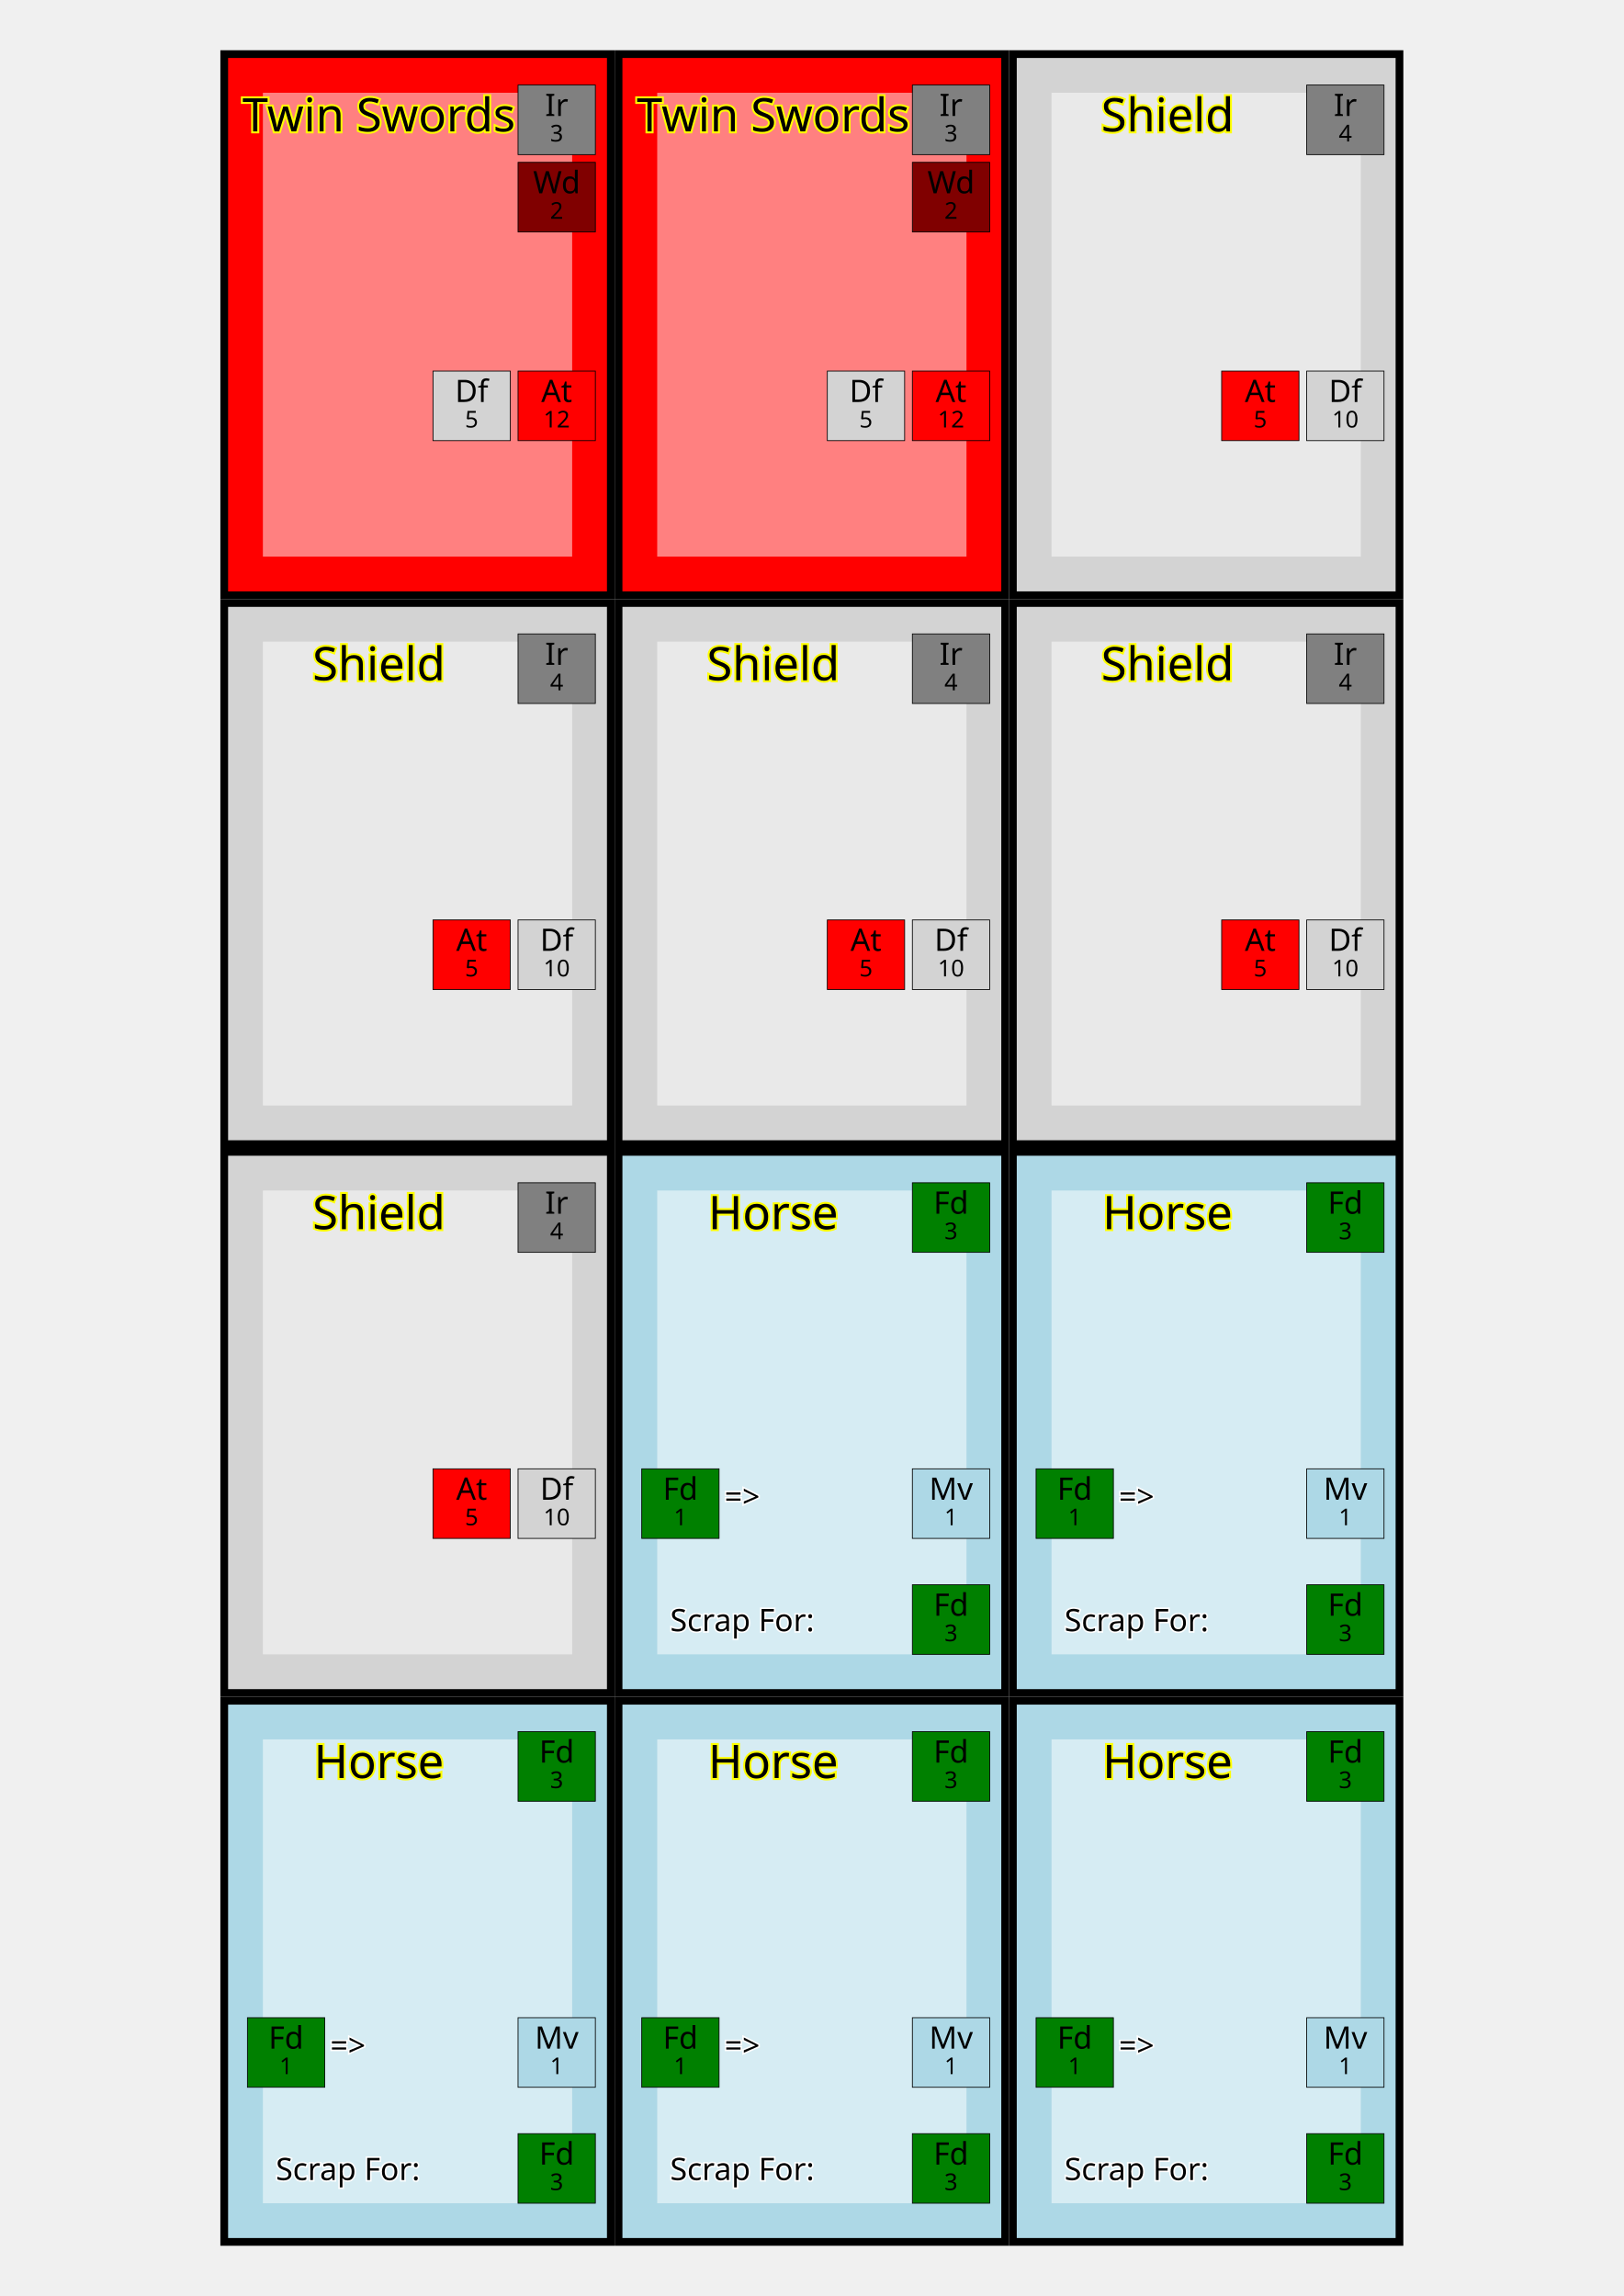
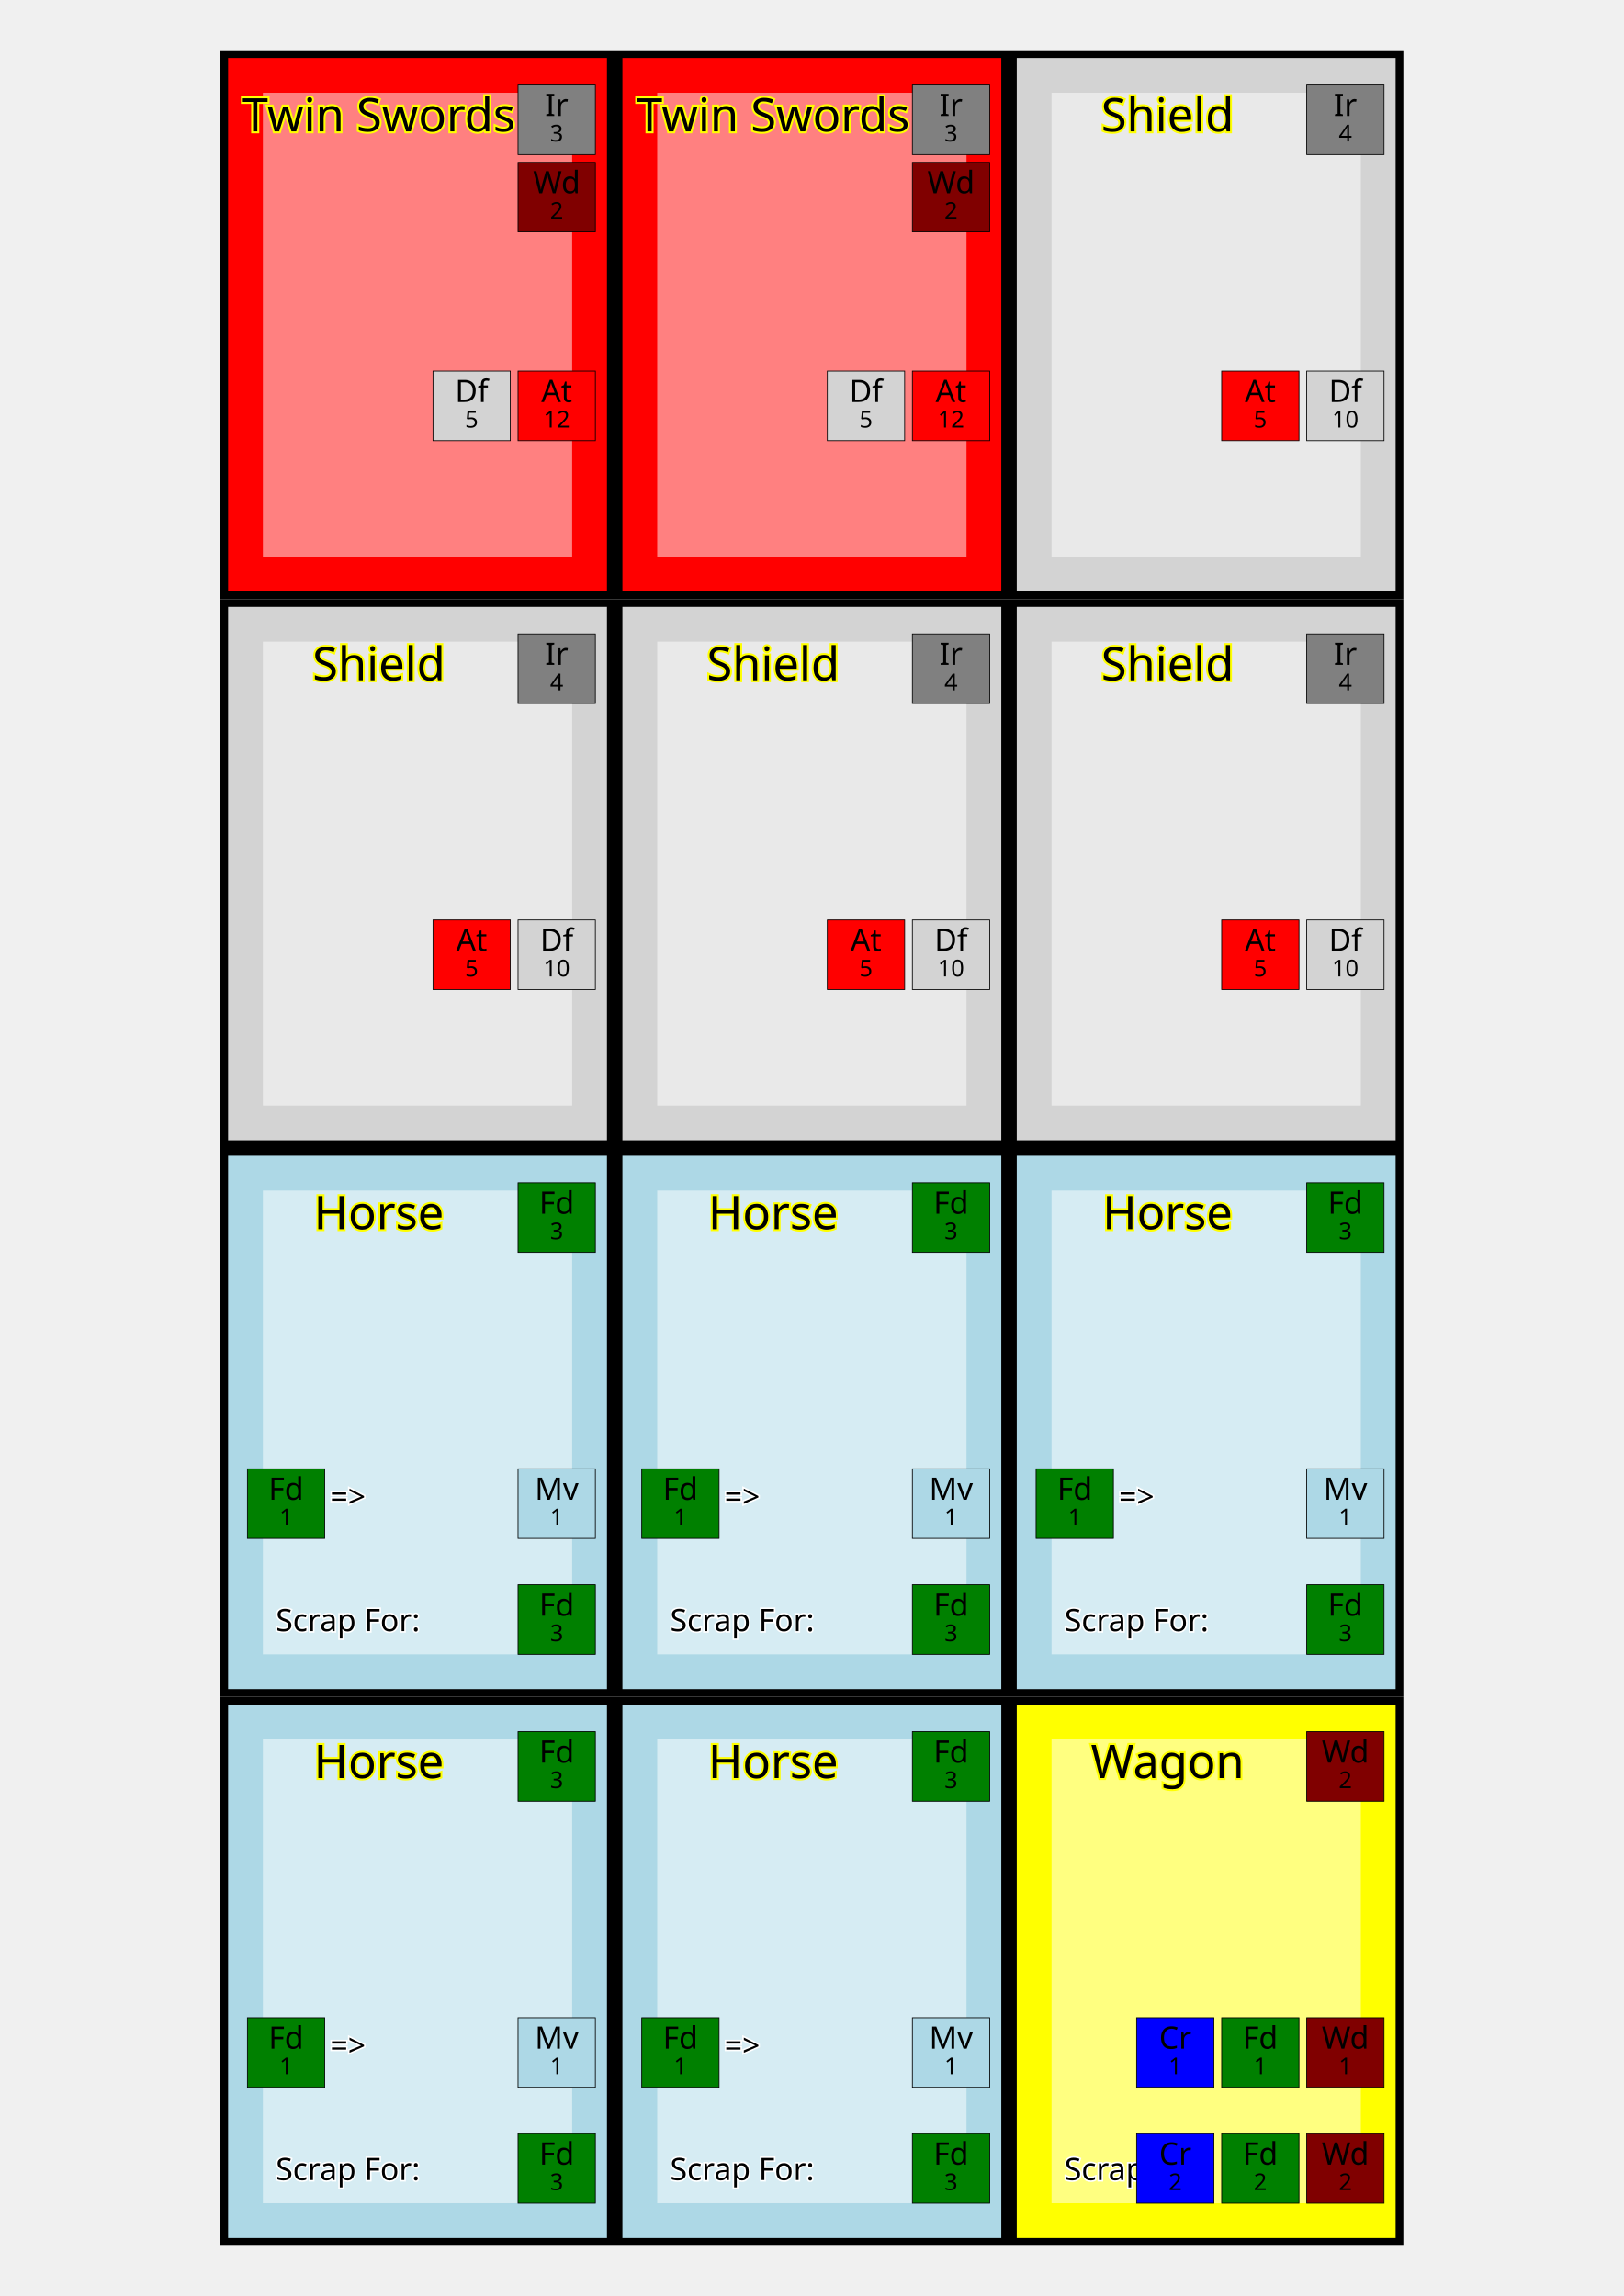
<svg xmlns="http://www.w3.org/2000/svg" version="1.1" width="210mm" height="297mm" viewBox="0 0 210 297">
  <g transform="translate(29 7)">
    <rect x="0" y="0" width="50" height="70" fill="red" stroke="black" stroke-width="1" />
    <rect x="5" y="5" width="40" height="60" fill="White" stroke="None" opacity="0.5" />
    <text x="20" y="10" fill="black" stroke="yellow" stroke-width="0.5" style="paint-order:stroke" text-anchor="middle" font-size="6" font-family="Rockwell">Twin Swords</text>
    <rect x="38" y="4" width="10" height="9" fill="gray" stroke="black" stroke-width="0.1" />
    <text x="43" y="8" font-size="4" font-family="Rockwell" text-anchor="middle">Ir</text>
    <text x="43" y="11.3" font-size="3" font-family="Rockwell" text-anchor="middle">3</text>
    <rect x="38" y="14" width="10" height="9" fill="maroon" stroke="black" stroke-width="0.1" />
    <text x="43" y="18" font-size="4" font-family="Rockwell" text-anchor="middle">Wd</text>
    <text x="43" y="21.3" font-size="3" font-family="Rockwell" text-anchor="middle">2</text>
    <rect x="38" y="41" width="10" height="9" fill="red" stroke="black" stroke-width="0.1" />
    <text x="43" y="45" font-size="4" font-family="Rockwell" text-anchor="middle">At</text>
    <text x="43" y="48.3" font-size="3" font-family="Rockwell" text-anchor="middle">12</text>
    <rect x="27" y="41" width="10" height="9" fill="lightgray" stroke="black" stroke-width="0.1" />
    <text x="32" y="45" font-size="4" font-family="Rockwell" text-anchor="middle">Df</text>
    <text x="32" y="48.3" font-size="3" font-family="Rockwell" text-anchor="middle">5</text>
  </g>
  <g transform="translate(80 7)">
    <rect x="0" y="0" width="50" height="70" fill="red" stroke="black" stroke-width="1" />
    <rect x="5" y="5" width="40" height="60" fill="White" stroke="None" opacity="0.5" />
    <text x="20" y="10" fill="black" stroke="yellow" stroke-width="0.5" style="paint-order:stroke" text-anchor="middle" font-size="6" font-family="Rockwell">Twin Swords</text>
    <rect x="38" y="4" width="10" height="9" fill="gray" stroke="black" stroke-width="0.1" />
    <text x="43" y="8" font-size="4" font-family="Rockwell" text-anchor="middle">Ir</text>
    <text x="43" y="11.3" font-size="3" font-family="Rockwell" text-anchor="middle">3</text>
    <rect x="38" y="14" width="10" height="9" fill="maroon" stroke="black" stroke-width="0.1" />
    <text x="43" y="18" font-size="4" font-family="Rockwell" text-anchor="middle">Wd</text>
    <text x="43" y="21.3" font-size="3" font-family="Rockwell" text-anchor="middle">2</text>
    <rect x="38" y="41" width="10" height="9" fill="red" stroke="black" stroke-width="0.1" />
    <text x="43" y="45" font-size="4" font-family="Rockwell" text-anchor="middle">At</text>
    <text x="43" y="48.3" font-size="3" font-family="Rockwell" text-anchor="middle">12</text>
    <rect x="27" y="41" width="10" height="9" fill="lightgray" stroke="black" stroke-width="0.1" />
    <text x="32" y="45" font-size="4" font-family="Rockwell" text-anchor="middle">Df</text>
    <text x="32" y="48.3" font-size="3" font-family="Rockwell" text-anchor="middle">5</text>
  </g>
  <g transform="translate(131 7)">
    <rect x="0" y="0" width="50" height="70" fill="lightgray" stroke="black" stroke-width="1" />
    <rect x="5" y="5" width="40" height="60" fill="White" stroke="None" opacity="0.5" />
    <text x="20" y="10" fill="black" stroke="yellow" stroke-width="0.5" style="paint-order:stroke" text-anchor="middle" font-size="6" font-family="Rockwell">Shield</text>
    <rect x="38" y="4" width="10" height="9" fill="gray" stroke="black" stroke-width="0.1" />
    <text x="43" y="8" font-size="4" font-family="Rockwell" text-anchor="middle">Ir</text>
    <text x="43" y="11.3" font-size="3" font-family="Rockwell" text-anchor="middle">4</text>
    <rect x="38" y="41" width="10" height="9" fill="lightgray" stroke="black" stroke-width="0.1" />
    <text x="43" y="45" font-size="4" font-family="Rockwell" text-anchor="middle">Df</text>
    <text x="43" y="48.3" font-size="3" font-family="Rockwell" text-anchor="middle">10</text>
    <rect x="27" y="41" width="10" height="9" fill="red" stroke="black" stroke-width="0.1" />
    <text x="32" y="45" font-size="4" font-family="Rockwell" text-anchor="middle">At</text>
    <text x="32" y="48.3" font-size="3" font-family="Rockwell" text-anchor="middle">5</text>
  </g>
  <g transform="translate(29 78)">
    <rect x="0" y="0" width="50" height="70" fill="lightgray" stroke="black" stroke-width="1" />
    <rect x="5" y="5" width="40" height="60" fill="White" stroke="None" opacity="0.5" />
    <text x="20" y="10" fill="black" stroke="yellow" stroke-width="0.5" style="paint-order:stroke" text-anchor="middle" font-size="6" font-family="Rockwell">Shield</text>
    <rect x="38" y="4" width="10" height="9" fill="gray" stroke="black" stroke-width="0.1" />
    <text x="43" y="8" font-size="4" font-family="Rockwell" text-anchor="middle">Ir</text>
    <text x="43" y="11.3" font-size="3" font-family="Rockwell" text-anchor="middle">4</text>
    <rect x="38" y="41" width="10" height="9" fill="lightgray" stroke="black" stroke-width="0.1" />
    <text x="43" y="45" font-size="4" font-family="Rockwell" text-anchor="middle">Df</text>
    <text x="43" y="48.3" font-size="3" font-family="Rockwell" text-anchor="middle">10</text>
    <rect x="27" y="41" width="10" height="9" fill="red" stroke="black" stroke-width="0.1" />
    <text x="32" y="45" font-size="4" font-family="Rockwell" text-anchor="middle">At</text>
    <text x="32" y="48.3" font-size="3" font-family="Rockwell" text-anchor="middle">5</text>
  </g>
  <g transform="translate(80 78)">
    <rect x="0" y="0" width="50" height="70" fill="lightgray" stroke="black" stroke-width="1" />
    <rect x="5" y="5" width="40" height="60" fill="White" stroke="None" opacity="0.5" />
    <text x="20" y="10" fill="black" stroke="yellow" stroke-width="0.5" style="paint-order:stroke" text-anchor="middle" font-size="6" font-family="Rockwell">Shield</text>
    <rect x="38" y="4" width="10" height="9" fill="gray" stroke="black" stroke-width="0.1" />
    <text x="43" y="8" font-size="4" font-family="Rockwell" text-anchor="middle">Ir</text>
    <text x="43" y="11.3" font-size="3" font-family="Rockwell" text-anchor="middle">4</text>
    <rect x="38" y="41" width="10" height="9" fill="lightgray" stroke="black" stroke-width="0.1" />
    <text x="43" y="45" font-size="4" font-family="Rockwell" text-anchor="middle">Df</text>
    <text x="43" y="48.3" font-size="3" font-family="Rockwell" text-anchor="middle">10</text>
    <rect x="27" y="41" width="10" height="9" fill="red" stroke="black" stroke-width="0.1" />
    <text x="32" y="45" font-size="4" font-family="Rockwell" text-anchor="middle">At</text>
    <text x="32" y="48.3" font-size="3" font-family="Rockwell" text-anchor="middle">5</text>
  </g>
  <g transform="translate(131 78)">
    <rect x="0" y="0" width="50" height="70" fill="lightgray" stroke="black" stroke-width="1" />
    <rect x="5" y="5" width="40" height="60" fill="White" stroke="None" opacity="0.5" />
    <text x="20" y="10" fill="black" stroke="yellow" stroke-width="0.5" style="paint-order:stroke" text-anchor="middle" font-size="6" font-family="Rockwell">Shield</text>
    <rect x="38" y="4" width="10" height="9" fill="gray" stroke="black" stroke-width="0.1" />
    <text x="43" y="8" font-size="4" font-family="Rockwell" text-anchor="middle">Ir</text>
    <text x="43" y="11.3" font-size="3" font-family="Rockwell" text-anchor="middle">4</text>
    <rect x="38" y="41" width="10" height="9" fill="lightgray" stroke="black" stroke-width="0.1" />
    <text x="43" y="45" font-size="4" font-family="Rockwell" text-anchor="middle">Df</text>
    <text x="43" y="48.3" font-size="3" font-family="Rockwell" text-anchor="middle">10</text>
    <rect x="27" y="41" width="10" height="9" fill="red" stroke="black" stroke-width="0.1" />
    <text x="32" y="45" font-size="4" font-family="Rockwell" text-anchor="middle">At</text>
    <text x="32" y="48.3" font-size="3" font-family="Rockwell" text-anchor="middle">5</text>
  </g>
  <g transform="translate(29 149)">
-     <rect x="0" y="0" width="50" height="70" fill="lightgray" stroke="black" stroke-width="1" />
-     <rect x="5" y="5" width="40" height="60" fill="White" stroke="None" opacity="0.5" />
-     <text x="20" y="10" fill="black" stroke="yellow" stroke-width="0.5" style="paint-order:stroke" text-anchor="middle" font-size="6" font-family="Rockwell">Shield</text>
-     <rect x="38" y="4" width="10" height="9" fill="gray" stroke="black" stroke-width="0.1" />
-     <text x="43" y="8" font-size="4" font-family="Rockwell" text-anchor="middle">Ir</text>
-     <text x="43" y="11.3" font-size="3" font-family="Rockwell" text-anchor="middle">4</text>
-     <rect x="38" y="41" width="10" height="9" fill="lightgray" stroke="black" stroke-width="0.1" />
-     <text x="43" y="45" font-size="4" font-family="Rockwell" text-anchor="middle">Df</text>
-     <text x="43" y="48.3" font-size="3" font-family="Rockwell" text-anchor="middle">10</text>
-     <rect x="27" y="41" width="10" height="9" fill="red" stroke="black" stroke-width="0.1" />
-     <text x="32" y="45" font-size="4" font-family="Rockwell" text-anchor="middle">At</text>
-     <text x="32" y="48.3" font-size="3" font-family="Rockwell" text-anchor="middle">5</text>
+     <rect x="0" y="0" width="50" height="70" fill="lightblue" stroke="black" stroke-width="1" />
+     <rect x="5" y="5" width="40" height="60" fill="White" stroke="None" opacity="0.5" />
+     <text x="20" y="10" fill="black" stroke="yellow" stroke-width="0.5" style="paint-order:stroke" text-anchor="middle" font-size="6" font-family="Rockwell">Horse</text>
+     <rect x="38" y="4" width="10" height="9" fill="green" stroke="black" stroke-width="0.1" />
+     <text x="43" y="8" font-size="4" font-family="Rockwell" text-anchor="middle">Fd</text>
+     <text x="43" y="11.3" font-size="3" font-family="Rockwell" text-anchor="middle">3</text>
+     <rect x="38" y="41" width="10" height="9" fill="lightblue" stroke="black" stroke-width="0.1" />
+     <text x="43" y="45" font-size="4" font-family="Rockwell" text-anchor="middle">Mv</text>
+     <text x="43" y="48.3" font-size="3" font-family="Rockwell" text-anchor="middle">1</text>
+     <rect x="3" y="41" width="10" height="9" fill="green" stroke="black" stroke-width="0.1" />
+     <text x="8" y="45" font-size="4" font-family="Rockwell" text-anchor="middle">Fd</text>
+     <text x="8" y="48.3" font-size="3" font-family="Rockwell" text-anchor="middle">1</text>
+     <text x="16" y="46" fill="black" stroke="white" stroke-width="0.4" style="paint-order:stroke" text-anchor="middle" font-size="4" font-family="Rockwell">=&gt;</text>
+     <text x="16" y="62" fill="black" stroke="white" stroke-width="0.4" style="paint-order:stroke" text-anchor="middle" font-size="4" font-family="Rockwell">Scrap For:</text>
+     <rect x="38" y="56" width="10" height="9" fill="green" stroke="black" stroke-width="0.1" />
+     <text x="43" y="60" font-size="4" font-family="Rockwell" text-anchor="middle">Fd</text>
+     <text x="43" y="63.3" font-size="3" font-family="Rockwell" text-anchor="middle">3</text>
  </g>
  <g transform="translate(80 149)">
    <rect x="0" y="0" width="50" height="70" fill="lightblue" stroke="black" stroke-width="1" />
    <rect x="5" y="5" width="40" height="60" fill="White" stroke="None" opacity="0.5" />
    <text x="20" y="10" fill="black" stroke="yellow" stroke-width="0.5" style="paint-order:stroke" text-anchor="middle" font-size="6" font-family="Rockwell">Horse</text>
    <rect x="38" y="4" width="10" height="9" fill="green" stroke="black" stroke-width="0.1" />
    <text x="43" y="8" font-size="4" font-family="Rockwell" text-anchor="middle">Fd</text>
    <text x="43" y="11.3" font-size="3" font-family="Rockwell" text-anchor="middle">3</text>
    <rect x="38" y="41" width="10" height="9" fill="lightblue" stroke="black" stroke-width="0.1" />
    <text x="43" y="45" font-size="4" font-family="Rockwell" text-anchor="middle">Mv</text>
    <text x="43" y="48.3" font-size="3" font-family="Rockwell" text-anchor="middle">1</text>
    <rect x="3" y="41" width="10" height="9" fill="green" stroke="black" stroke-width="0.1" />
    <text x="8" y="45" font-size="4" font-family="Rockwell" text-anchor="middle">Fd</text>
    <text x="8" y="48.3" font-size="3" font-family="Rockwell" text-anchor="middle">1</text>
    <text x="16" y="46" fill="black" stroke="white" stroke-width="0.4" style="paint-order:stroke" text-anchor="middle" font-size="4" font-family="Rockwell">=&gt;</text>
    <text x="16" y="62" fill="black" stroke="white" stroke-width="0.4" style="paint-order:stroke" text-anchor="middle" font-size="4" font-family="Rockwell">Scrap For:</text>
    <rect x="38" y="56" width="10" height="9" fill="green" stroke="black" stroke-width="0.1" />
    <text x="43" y="60" font-size="4" font-family="Rockwell" text-anchor="middle">Fd</text>
    <text x="43" y="63.3" font-size="3" font-family="Rockwell" text-anchor="middle">3</text>
  </g>
  <g transform="translate(131 149)">
    <rect x="0" y="0" width="50" height="70" fill="lightblue" stroke="black" stroke-width="1" />
    <rect x="5" y="5" width="40" height="60" fill="White" stroke="None" opacity="0.5" />
    <text x="20" y="10" fill="black" stroke="yellow" stroke-width="0.5" style="paint-order:stroke" text-anchor="middle" font-size="6" font-family="Rockwell">Horse</text>
    <rect x="38" y="4" width="10" height="9" fill="green" stroke="black" stroke-width="0.1" />
    <text x="43" y="8" font-size="4" font-family="Rockwell" text-anchor="middle">Fd</text>
    <text x="43" y="11.3" font-size="3" font-family="Rockwell" text-anchor="middle">3</text>
    <rect x="38" y="41" width="10" height="9" fill="lightblue" stroke="black" stroke-width="0.1" />
    <text x="43" y="45" font-size="4" font-family="Rockwell" text-anchor="middle">Mv</text>
    <text x="43" y="48.3" font-size="3" font-family="Rockwell" text-anchor="middle">1</text>
    <rect x="3" y="41" width="10" height="9" fill="green" stroke="black" stroke-width="0.1" />
    <text x="8" y="45" font-size="4" font-family="Rockwell" text-anchor="middle">Fd</text>
    <text x="8" y="48.3" font-size="3" font-family="Rockwell" text-anchor="middle">1</text>
    <text x="16" y="46" fill="black" stroke="white" stroke-width="0.4" style="paint-order:stroke" text-anchor="middle" font-size="4" font-family="Rockwell">=&gt;</text>
    <text x="16" y="62" fill="black" stroke="white" stroke-width="0.4" style="paint-order:stroke" text-anchor="middle" font-size="4" font-family="Rockwell">Scrap For:</text>
    <rect x="38" y="56" width="10" height="9" fill="green" stroke="black" stroke-width="0.1" />
    <text x="43" y="60" font-size="4" font-family="Rockwell" text-anchor="middle">Fd</text>
    <text x="43" y="63.3" font-size="3" font-family="Rockwell" text-anchor="middle">3</text>
  </g>
  <g transform="translate(29 220)">
    <rect x="0" y="0" width="50" height="70" fill="lightblue" stroke="black" stroke-width="1" />
    <rect x="5" y="5" width="40" height="60" fill="White" stroke="None" opacity="0.5" />
    <text x="20" y="10" fill="black" stroke="yellow" stroke-width="0.5" style="paint-order:stroke" text-anchor="middle" font-size="6" font-family="Rockwell">Horse</text>
    <rect x="38" y="4" width="10" height="9" fill="green" stroke="black" stroke-width="0.1" />
    <text x="43" y="8" font-size="4" font-family="Rockwell" text-anchor="middle">Fd</text>
    <text x="43" y="11.3" font-size="3" font-family="Rockwell" text-anchor="middle">3</text>
    <rect x="38" y="41" width="10" height="9" fill="lightblue" stroke="black" stroke-width="0.1" />
    <text x="43" y="45" font-size="4" font-family="Rockwell" text-anchor="middle">Mv</text>
    <text x="43" y="48.3" font-size="3" font-family="Rockwell" text-anchor="middle">1</text>
    <rect x="3" y="41" width="10" height="9" fill="green" stroke="black" stroke-width="0.1" />
    <text x="8" y="45" font-size="4" font-family="Rockwell" text-anchor="middle">Fd</text>
    <text x="8" y="48.3" font-size="3" font-family="Rockwell" text-anchor="middle">1</text>
    <text x="16" y="46" fill="black" stroke="white" stroke-width="0.4" style="paint-order:stroke" text-anchor="middle" font-size="4" font-family="Rockwell">=&gt;</text>
    <text x="16" y="62" fill="black" stroke="white" stroke-width="0.4" style="paint-order:stroke" text-anchor="middle" font-size="4" font-family="Rockwell">Scrap For:</text>
    <rect x="38" y="56" width="10" height="9" fill="green" stroke="black" stroke-width="0.1" />
    <text x="43" y="60" font-size="4" font-family="Rockwell" text-anchor="middle">Fd</text>
    <text x="43" y="63.3" font-size="3" font-family="Rockwell" text-anchor="middle">3</text>
  </g>
  <g transform="translate(80 220)">
    <rect x="0" y="0" width="50" height="70" fill="lightblue" stroke="black" stroke-width="1" />
    <rect x="5" y="5" width="40" height="60" fill="White" stroke="None" opacity="0.5" />
    <text x="20" y="10" fill="black" stroke="yellow" stroke-width="0.5" style="paint-order:stroke" text-anchor="middle" font-size="6" font-family="Rockwell">Horse</text>
    <rect x="38" y="4" width="10" height="9" fill="green" stroke="black" stroke-width="0.1" />
    <text x="43" y="8" font-size="4" font-family="Rockwell" text-anchor="middle">Fd</text>
    <text x="43" y="11.3" font-size="3" font-family="Rockwell" text-anchor="middle">3</text>
    <rect x="38" y="41" width="10" height="9" fill="lightblue" stroke="black" stroke-width="0.1" />
    <text x="43" y="45" font-size="4" font-family="Rockwell" text-anchor="middle">Mv</text>
    <text x="43" y="48.3" font-size="3" font-family="Rockwell" text-anchor="middle">1</text>
    <rect x="3" y="41" width="10" height="9" fill="green" stroke="black" stroke-width="0.1" />
    <text x="8" y="45" font-size="4" font-family="Rockwell" text-anchor="middle">Fd</text>
    <text x="8" y="48.3" font-size="3" font-family="Rockwell" text-anchor="middle">1</text>
    <text x="16" y="46" fill="black" stroke="white" stroke-width="0.4" style="paint-order:stroke" text-anchor="middle" font-size="4" font-family="Rockwell">=&gt;</text>
    <text x="16" y="62" fill="black" stroke="white" stroke-width="0.4" style="paint-order:stroke" text-anchor="middle" font-size="4" font-family="Rockwell">Scrap For:</text>
    <rect x="38" y="56" width="10" height="9" fill="green" stroke="black" stroke-width="0.1" />
    <text x="43" y="60" font-size="4" font-family="Rockwell" text-anchor="middle">Fd</text>
    <text x="43" y="63.3" font-size="3" font-family="Rockwell" text-anchor="middle">3</text>
  </g>
  <g transform="translate(131 220)">
-     <rect x="0" y="0" width="50" height="70" fill="lightblue" stroke="black" stroke-width="1" />
-     <rect x="5" y="5" width="40" height="60" fill="White" stroke="None" opacity="0.5" />
-     <text x="20" y="10" fill="black" stroke="yellow" stroke-width="0.5" style="paint-order:stroke" text-anchor="middle" font-size="6" font-family="Rockwell">Horse</text>
-     <rect x="38" y="4" width="10" height="9" fill="green" stroke="black" stroke-width="0.1" />
-     <text x="43" y="8" font-size="4" font-family="Rockwell" text-anchor="middle">Fd</text>
-     <text x="43" y="11.3" font-size="3" font-family="Rockwell" text-anchor="middle">3</text>
-     <rect x="38" y="41" width="10" height="9" fill="lightblue" stroke="black" stroke-width="0.1" />
-     <text x="43" y="45" font-size="4" font-family="Rockwell" text-anchor="middle">Mv</text>
-     <text x="43" y="48.3" font-size="3" font-family="Rockwell" text-anchor="middle">1</text>
-     <rect x="3" y="41" width="10" height="9" fill="green" stroke="black" stroke-width="0.1" />
-     <text x="8" y="45" font-size="4" font-family="Rockwell" text-anchor="middle">Fd</text>
-     <text x="8" y="48.3" font-size="3" font-family="Rockwell" text-anchor="middle">1</text>
-     <text x="16" y="46" fill="black" stroke="white" stroke-width="0.4" style="paint-order:stroke" text-anchor="middle" font-size="4" font-family="Rockwell">=&gt;</text>
-     <text x="16" y="62" fill="black" stroke="white" stroke-width="0.4" style="paint-order:stroke" text-anchor="middle" font-size="4" font-family="Rockwell">Scrap For:</text>
-     <rect x="38" y="56" width="10" height="9" fill="green" stroke="black" stroke-width="0.1" />
-     <text x="43" y="60" font-size="4" font-family="Rockwell" text-anchor="middle">Fd</text>
-     <text x="43" y="63.3" font-size="3" font-family="Rockwell" text-anchor="middle">3</text>
+     <rect x="0" y="0" width="50" height="70" fill="yellow" stroke="black" stroke-width="1" />
+     <rect x="5" y="5" width="40" height="60" fill="White" stroke="None" opacity="0.5" />
+     <text x="20" y="10" fill="black" stroke="yellow" stroke-width="0.5" style="paint-order:stroke" text-anchor="middle" font-size="6" font-family="Rockwell">Wagon</text>
+     <rect x="38" y="4" width="10" height="9" fill="maroon" stroke="black" stroke-width="0.1" />
+     <text x="43" y="8" font-size="4" font-family="Rockwell" text-anchor="middle">Wd</text>
+     <text x="43" y="11.3" font-size="3" font-family="Rockwell" text-anchor="middle">2</text>
+     <rect x="38" y="41" width="10" height="9" fill="maroon" stroke="black" stroke-width="0.1" />
+     <text x="43" y="45" font-size="4" font-family="Rockwell" text-anchor="middle">Wd</text>
+     <text x="43" y="48.3" font-size="3" font-family="Rockwell" text-anchor="middle">1</text>
+     <rect x="27" y="41" width="10" height="9" fill="green" stroke="black" stroke-width="0.1" />
+     <text x="32" y="45" font-size="4" font-family="Rockwell" text-anchor="middle">Fd</text>
+     <text x="32" y="48.3" font-size="3" font-family="Rockwell" text-anchor="middle">1</text>
+     <rect x="16" y="41" width="10" height="9" fill="blue" stroke="black" stroke-width="0.1" />
+     <text x="21" y="45" font-size="4" font-family="Rockwell" text-anchor="middle">Cr</text>
+     <text x="21" y="48.3" font-size="3" font-family="Rockwell" text-anchor="middle">1</text>
+     <text x="16" y="62" fill="black" stroke="white" stroke-width="0.4" style="paint-order:stroke" text-anchor="middle" font-size="4" font-family="Rockwell">Scrap For:</text>
+     <rect x="38" y="56" width="10" height="9" fill="maroon" stroke="black" stroke-width="0.1" />
+     <text x="43" y="60" font-size="4" font-family="Rockwell" text-anchor="middle">Wd</text>
+     <text x="43" y="63.3" font-size="3" font-family="Rockwell" text-anchor="middle">2</text>
+     <rect x="27" y="56" width="10" height="9" fill="green" stroke="black" stroke-width="0.1" />
+     <text x="32" y="60" font-size="4" font-family="Rockwell" text-anchor="middle">Fd</text>
+     <text x="32" y="63.3" font-size="3" font-family="Rockwell" text-anchor="middle">2</text>
+     <rect x="16" y="56" width="10" height="9" fill="blue" stroke="black" stroke-width="0.1" />
+     <text x="21" y="60" font-size="4" font-family="Rockwell" text-anchor="middle">Cr</text>
+     <text x="21" y="63.3" font-size="3" font-family="Rockwell" text-anchor="middle">2</text>
  </g>
</svg>
